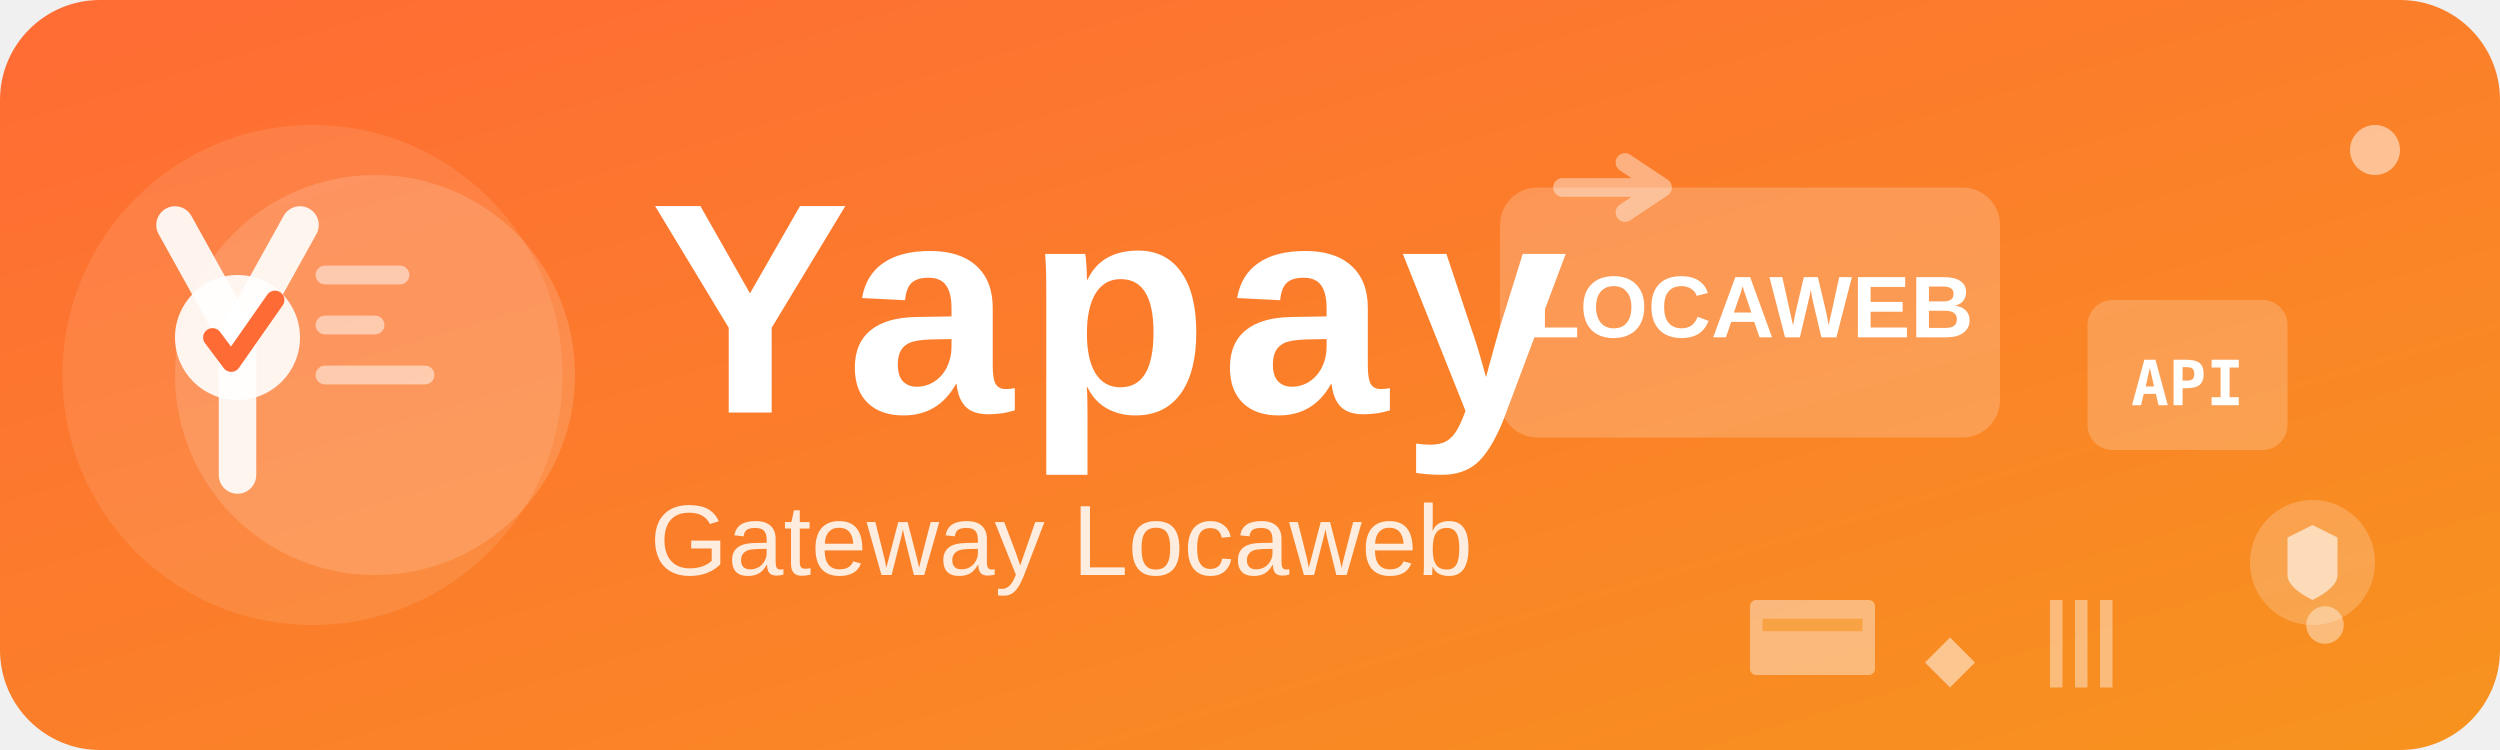
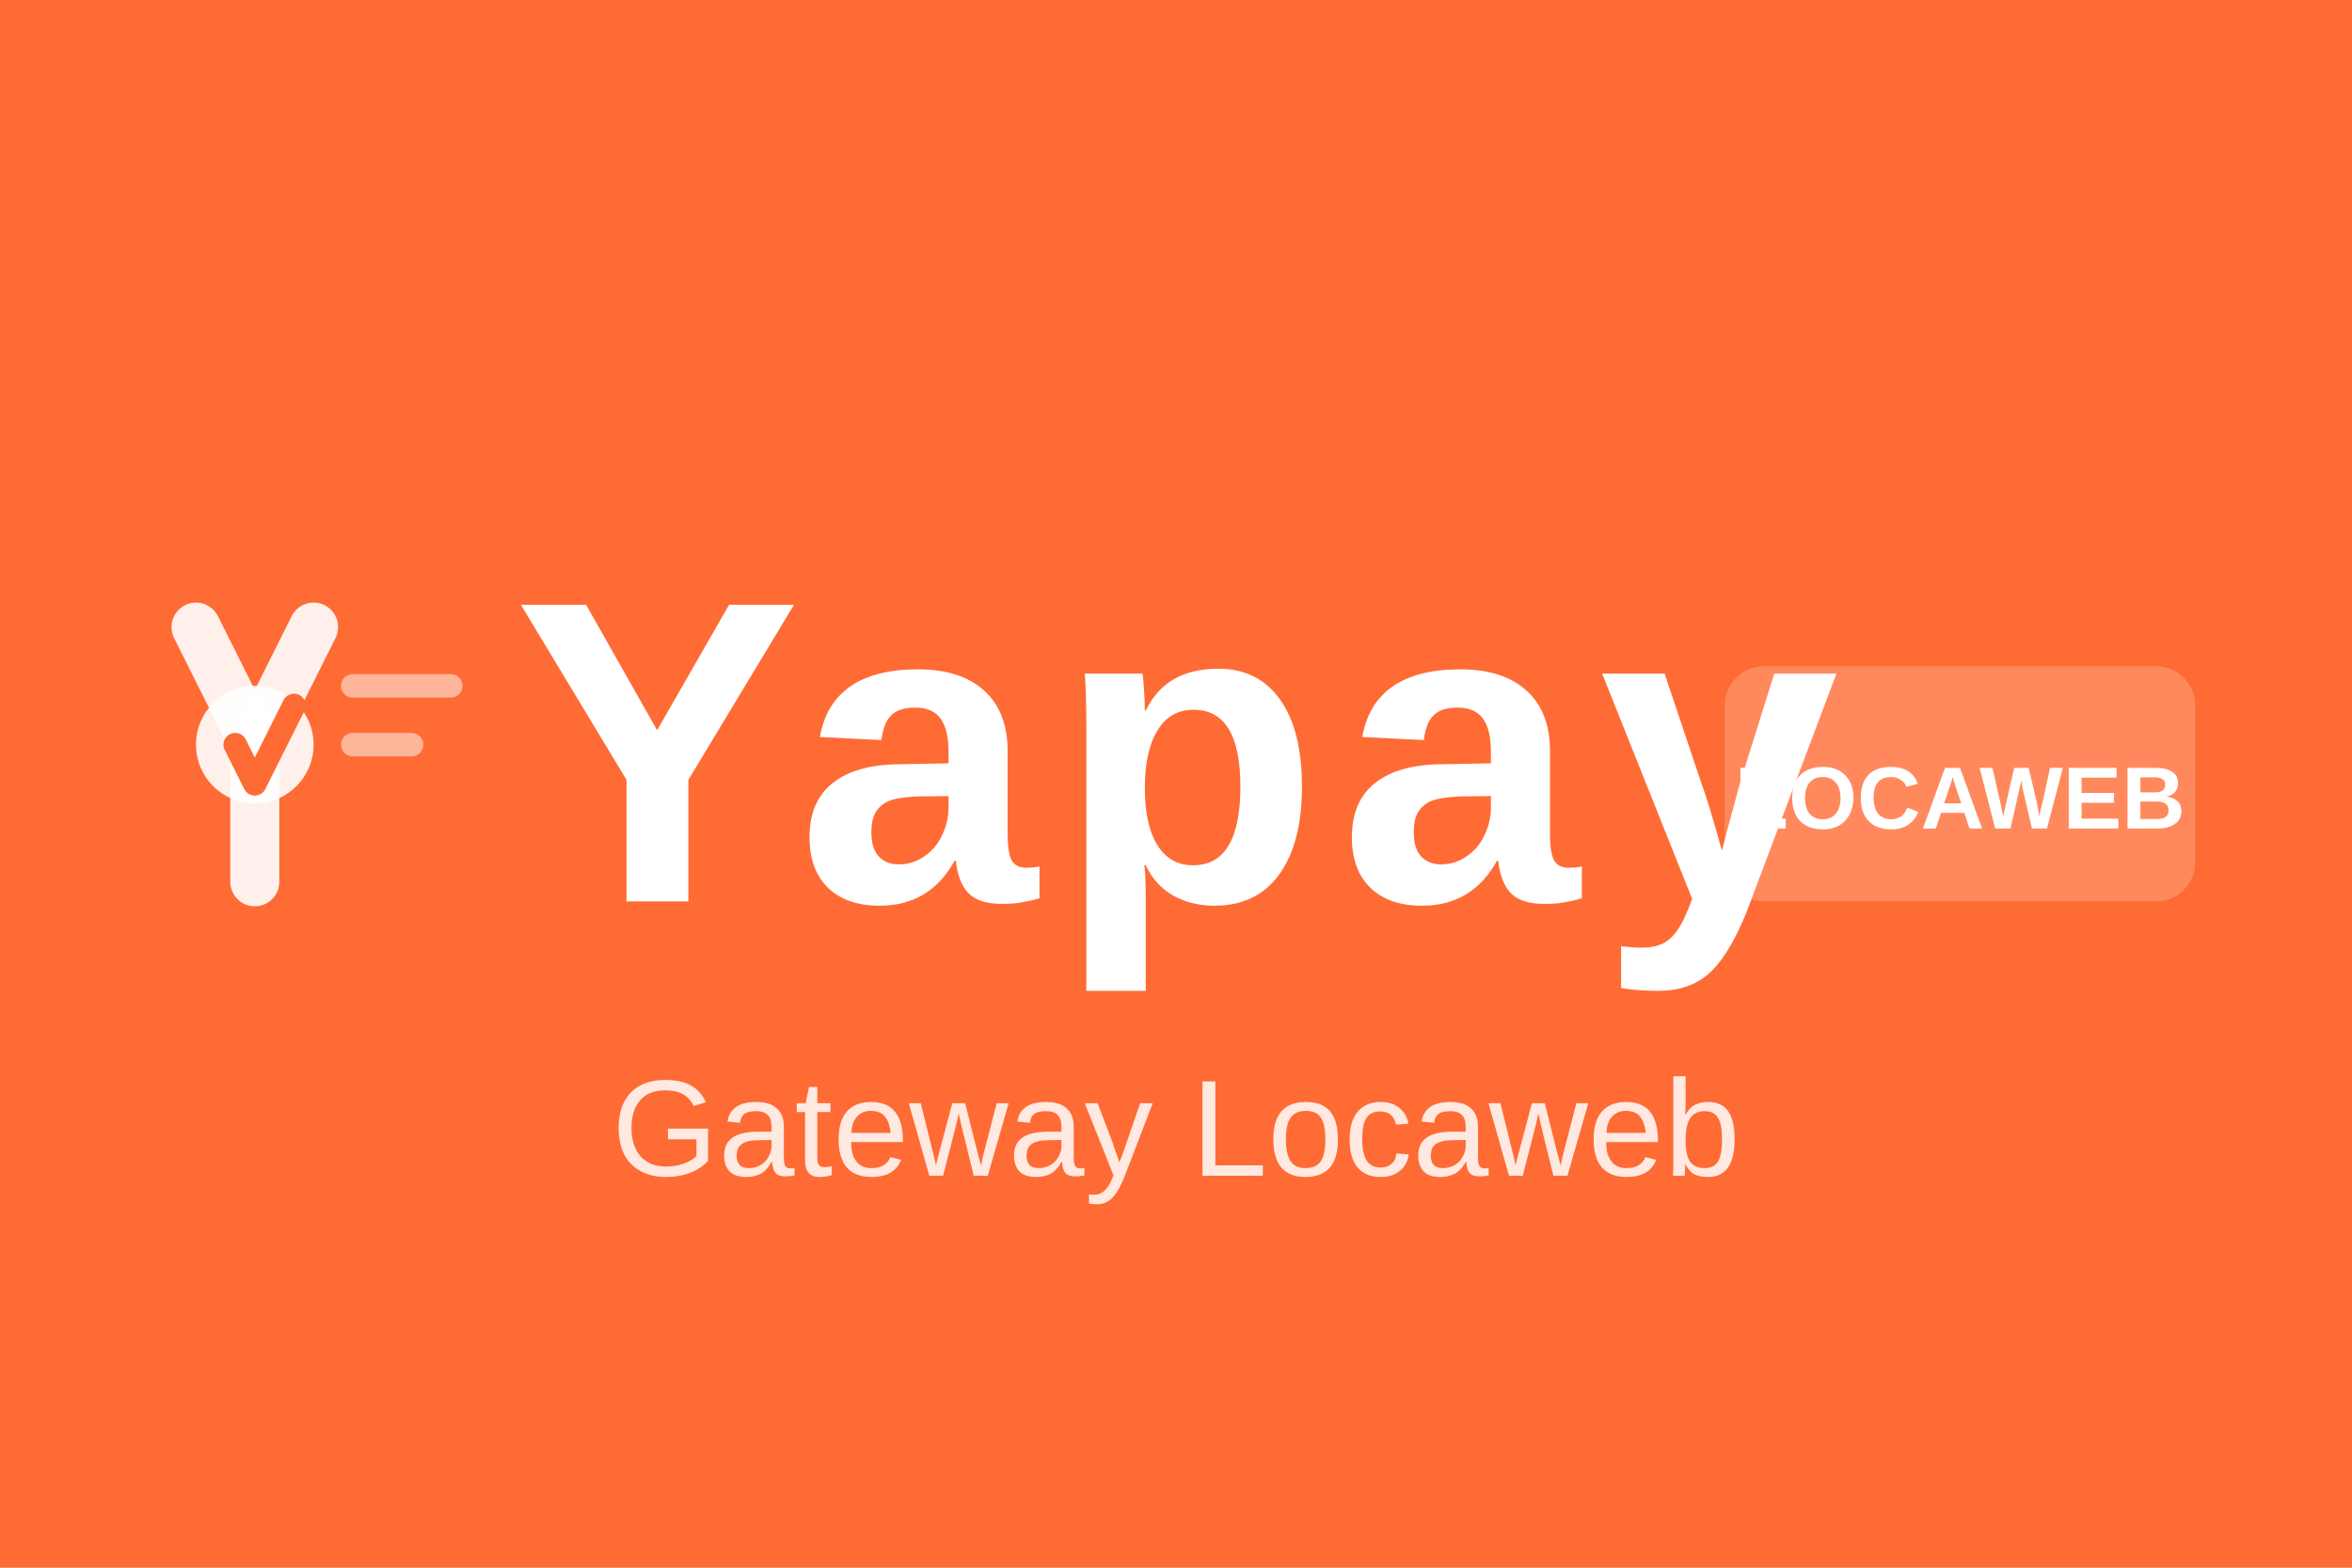
- <svg xmlns="http://www.w3.org/2000/svg" viewBox="0 0 200 60" fill="none">
-   <rect width="200" height="60" rx="8" fill="url(#yapayGradient)" />
-   <defs>
-     <linearGradient id="yapayGradient" x1="0%" y1="0%" x2="100%" y2="100%">
-       <stop offset="0%" style="stop-color:#FF6B35;stop-opacity:1" />
-       <stop offset="100%" style="stop-color:#F7931E;stop-opacity:1" />
-     </linearGradient>
-   </defs>
-   <circle cx="25" cy="30" r="20" fill="white" opacity="0.1" />
-   <circle cx="30" cy="30" r="16" fill="white" opacity="0.15" />
-   <g transform="translate(22, 30)">
-     <path d="M -8 -12 L -3 -3 L -3 8" stroke="white" stroke-width="3" fill="none" opacity="0.9" stroke-linecap="round" stroke-linejoin="round" />
-     <path d="M 2 -12 L -3 -3" stroke="white" stroke-width="3" fill="none" opacity="0.9" stroke-linecap="round" />
-     <circle cx="-3" cy="-3" r="5" fill="white" opacity="0.9" />
-     <path d="M -5 -3 L -3.5 -1 L 0 -6" stroke="#FF6B35" stroke-width="1.5" fill="none" stroke-linecap="round" stroke-linejoin="round" />
-     <line x1="4" y1="-8" x2="10" y2="-8" stroke="white" stroke-width="1.5" opacity="0.5" stroke-linecap="round" />
-     <line x1="4" y1="-4" x2="8" y2="-4" stroke="white" stroke-width="1.5" opacity="0.5" stroke-linecap="round" />
-     <line x1="4" y1="0" x2="12" y2="0" stroke="white" stroke-width="1.5" opacity="0.5" stroke-linecap="round" />
+ <svg xmlns="http://www.w3.org/2000/svg" viewBox="0 0 120 80" fill="none">
+   <rect width="120" height="80" fill="#FF6B35" />
+   <g transform="translate(15, 40)">
+     <path d="M -5 -8 L -2 -2 L -2 5" stroke="white" stroke-width="2.5" fill="none" opacity="0.9" stroke-linecap="round" stroke-linejoin="round" />
+     <path d="M 1 -8 L -2 -2" stroke="white" stroke-width="2.5" fill="none" opacity="0.9" stroke-linecap="round" />
+     <circle cx="-2" cy="-2" r="3" fill="white" opacity="0.9" />
+     <path d="M -3 -2 L -2 0 L 0 -4" stroke="#FF6B35" stroke-width="1.2" fill="none" stroke-linecap="round" stroke-linejoin="round" />
+     <line x1="3" y1="-5" x2="8" y2="-5" stroke="white" stroke-width="1.2" opacity="0.5" stroke-linecap="round" />
+     <line x1="3" y1="-2" x2="6" y2="-2" stroke="white" stroke-width="1.2" opacity="0.5" stroke-linecap="round" />
  </g>
-   <text x="52" y="33" font-family="Arial, sans-serif" font-size="24" font-weight="bold" fill="white" letter-spacing="1">
-     Yapay
-   </text>
-   <text x="52" y="46" font-family="Arial, sans-serif" font-size="8" fill="white" opacity="0.85">
-     Gateway Locaweb
-   </text>
-   <g transform="translate(140, 25)">
-     <rect x="-20" y="-10" width="40" height="20" rx="3" fill="white" opacity="0.2" />
-     <text x="0" y="0" font-family="Arial, sans-serif" font-size="7" font-weight="bold" fill="white" text-anchor="middle" dominant-baseline="middle">
-       LOCAWEB
-     </text>
+   <text x="60" y="46" font-family="Arial" font-size="22" font-weight="bold" fill="white" text-anchor="middle" letter-spacing="1">Yapay</text>
+   <text x="60" y="60" font-family="Arial" font-size="7" fill="white" text-anchor="middle" opacity="0.85">Gateway Locaweb</text>
+   <g transform="translate(100, 40)">
+     <rect x="-12" y="-6" width="24" height="12" rx="2" fill="white" opacity="0.2" />
+     <text x="0" y="1" font-family="Arial" font-size="4.5" font-weight="bold" fill="white" text-anchor="middle" dominant-baseline="middle">LOCAWEB</text>
  </g>
-   <g transform="translate(140, 48)">
-     <rect x="0" y="0" width="10" height="6" rx="0.5" fill="white" opacity="0.4" />
-     <rect x="1" y="1.5" width="8" height="1" fill="#F7931E" opacity="0.6" />
-     <path d="M 16 3 L 18 5 L 16 7 L 14 5 Z" fill="white" opacity="0.5" />
-     <rect x="24" y="0" width="1" height="7" fill="white" opacity="0.4" />
-     <rect x="26" y="0" width="1" height="7" fill="white" opacity="0.4" />
-     <rect x="28" y="0" width="1" height="7" fill="white" opacity="0.4" />
-   </g>
-   <g transform="translate(175, 30)">
-     <rect x="-8" y="-6" width="16" height="12" rx="2" fill="white" opacity="0.2" />
-     <text x="0" y="1" font-family="monospace" font-size="5" font-weight="bold" fill="white" text-anchor="middle" dominant-baseline="middle">
-       API
-     </text>
-   </g>
-   <g transform="translate(185, 45)">
-     <circle cx="0" cy="0" r="5" fill="white" opacity="0.2" />
-     <path d="M 0 -3 L 2 -2 L 2 1 Q 2 2 0 3 Q -2 2 -2 1 L -2 -2 Z" fill="white" opacity="0.6" />
-   </g>
-   <g transform="translate(125, 15)" opacity="0.4">
-     <path d="M 0 0 L 8 0 M 5 -2 L 8 0 L 5 2" stroke="white" stroke-width="1.5" fill="none" stroke-linecap="round" stroke-linejoin="round" />
-   </g>
-   <circle cx="190" cy="12" r="2" fill="white" opacity="0.5" />
-   <circle cx="186" cy="50" r="1.5" fill="white" opacity="0.4" />
</svg>
